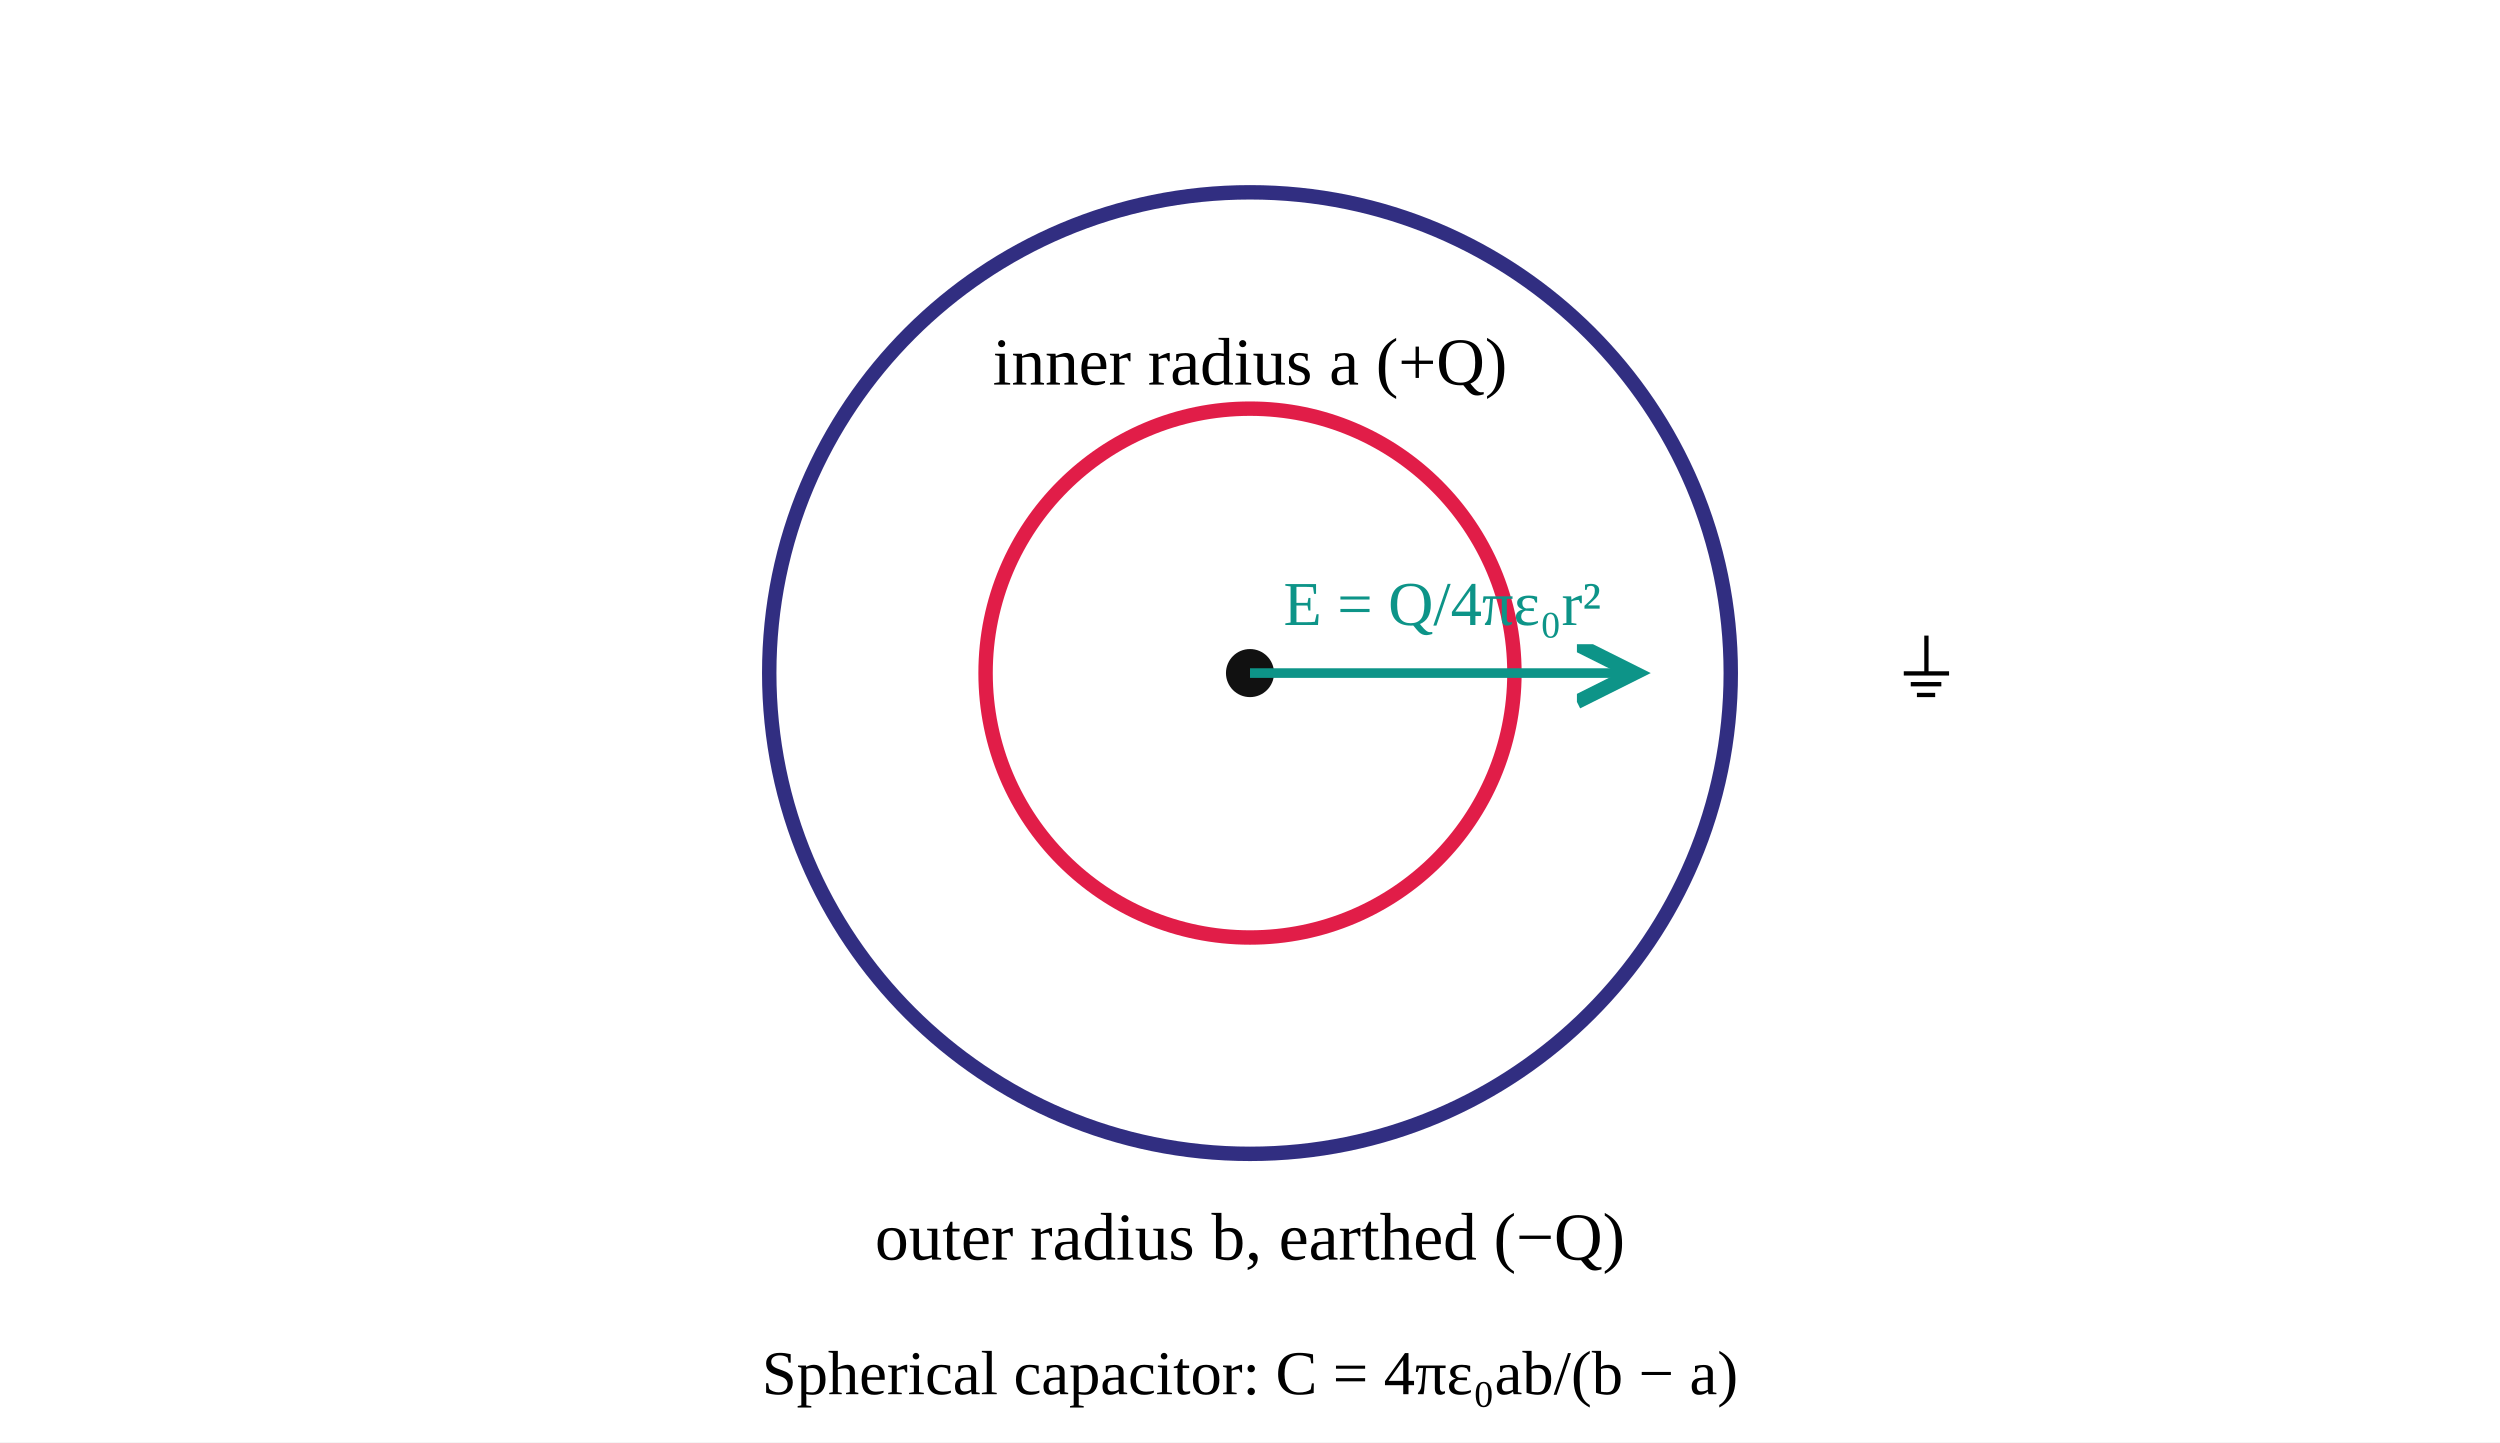
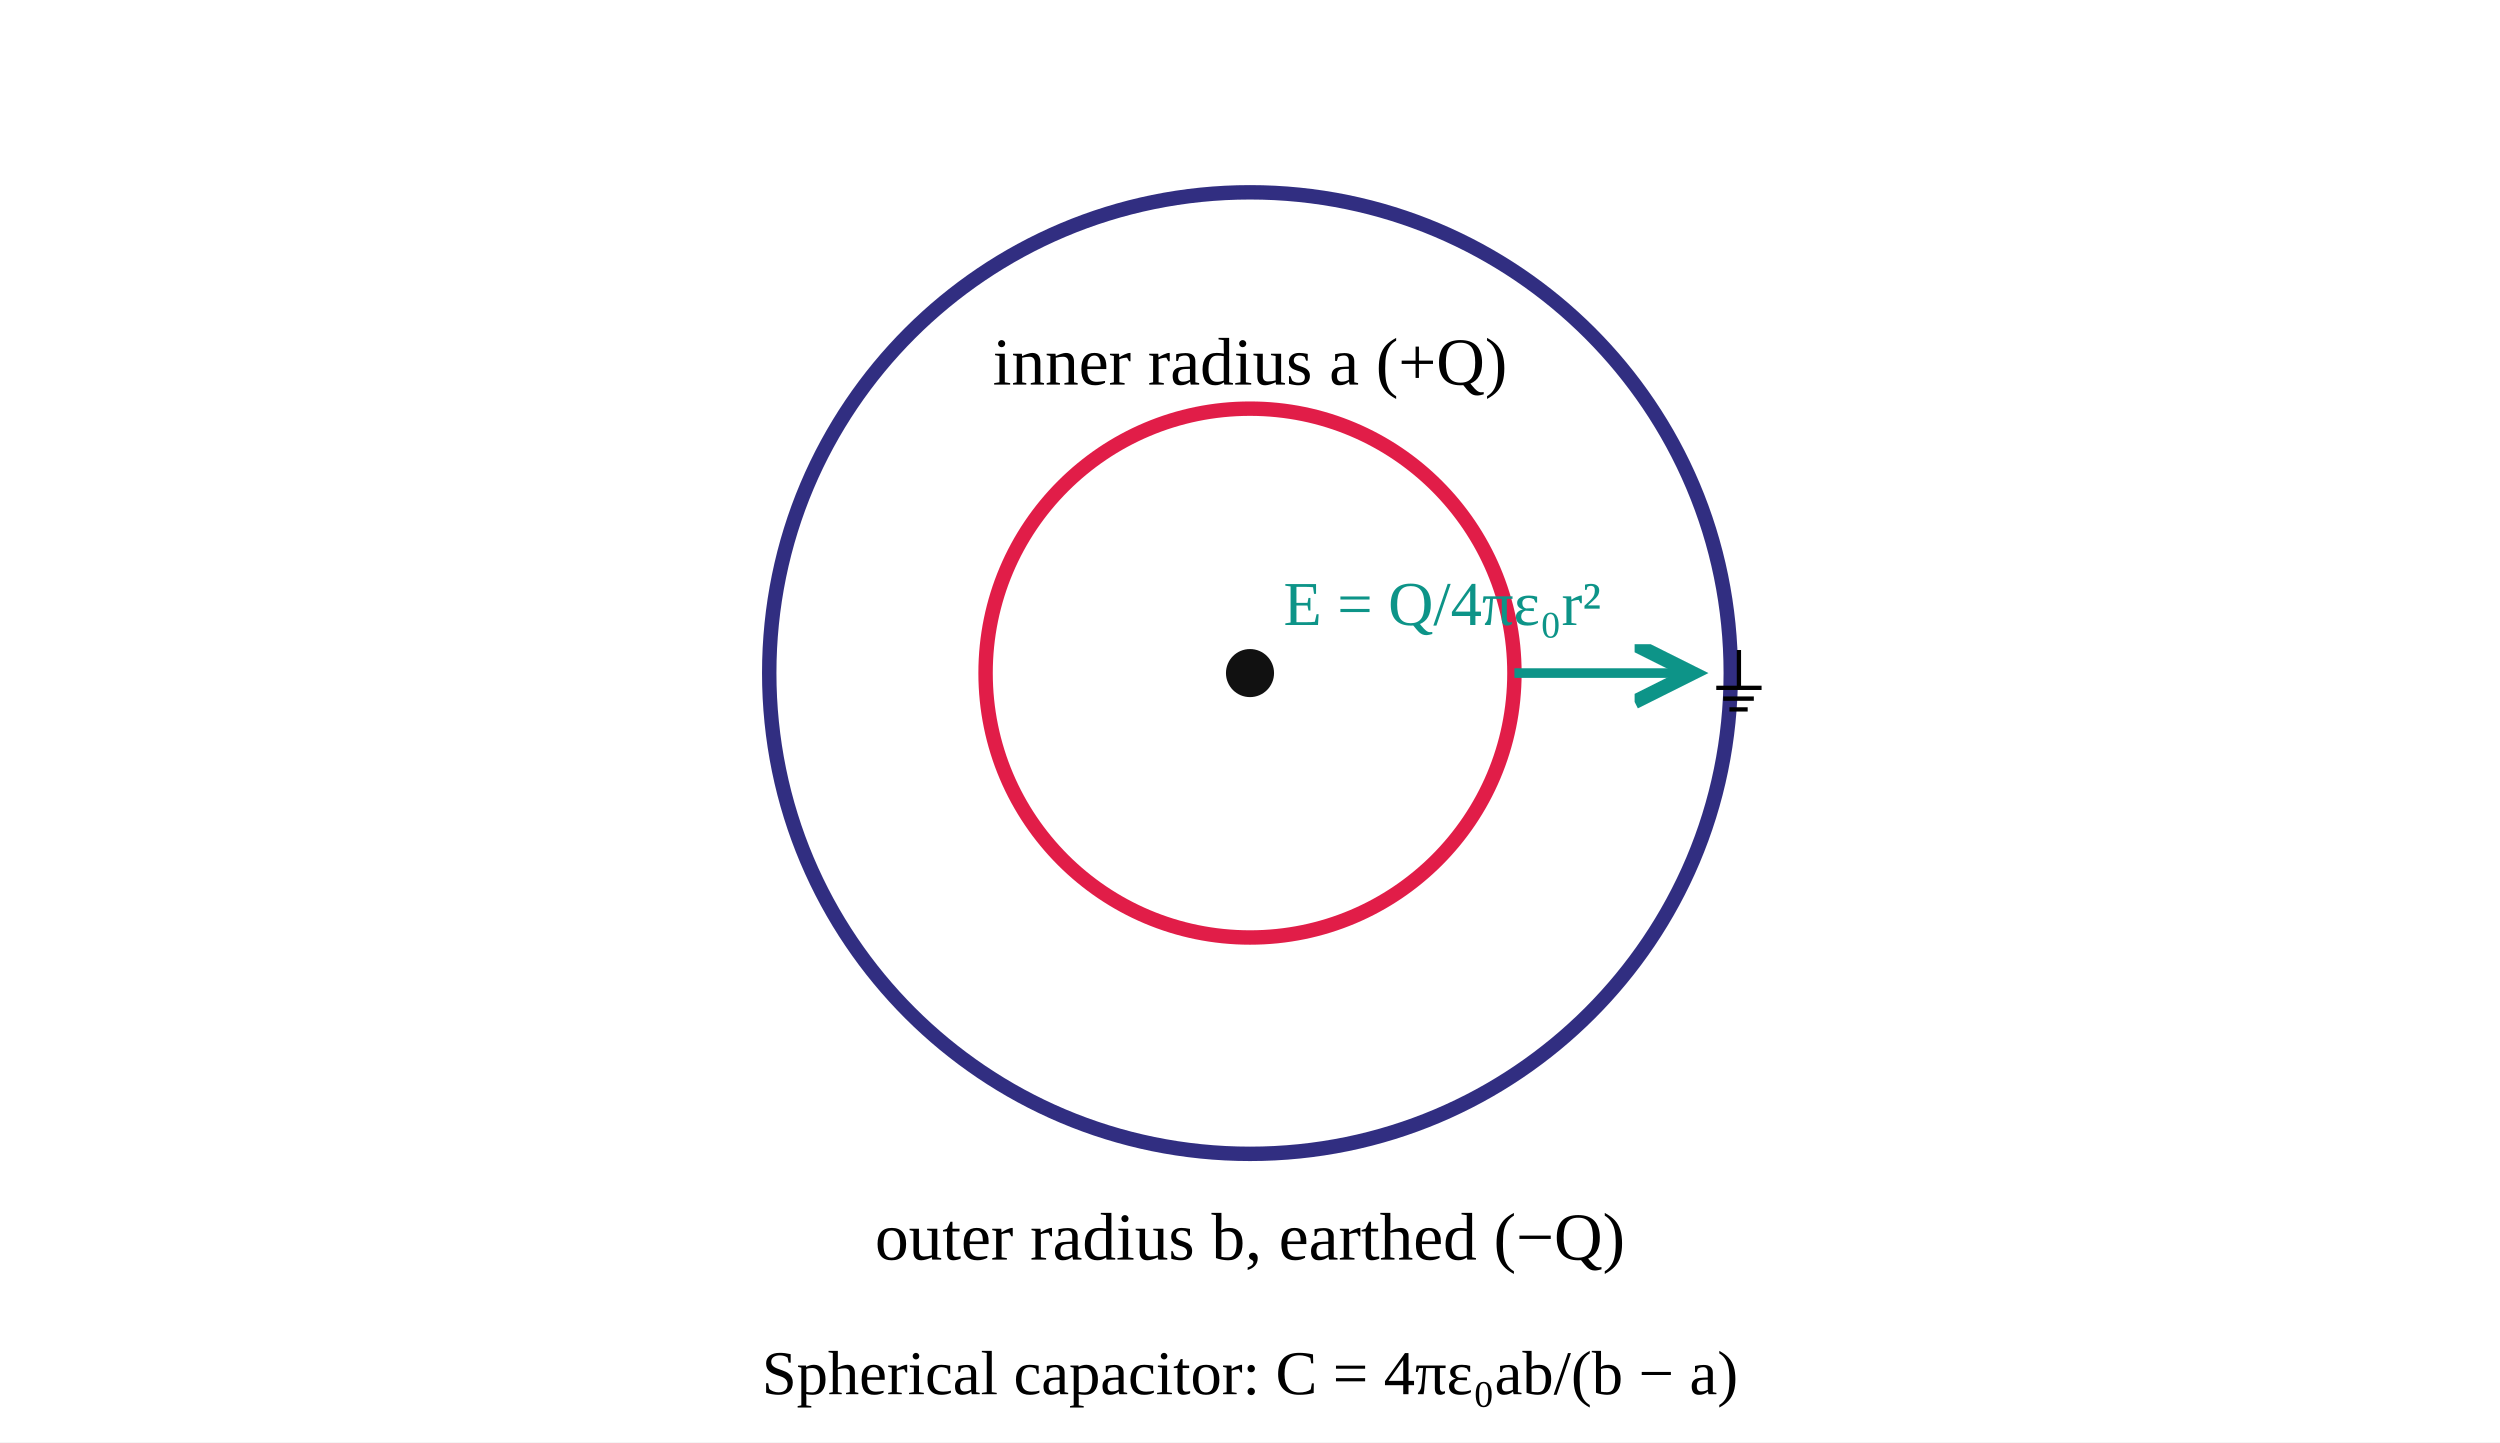
<svg xmlns="http://www.w3.org/2000/svg" width="520" height="300" viewBox="0 0 520 300">
  <rect width="520" height="300" fill="#fff" />
  <circle cx="260" cy="140" r="100" fill="none" stroke="#312e81" stroke-width="3" />
  <circle cx="260" cy="140" r="55" fill="none" stroke="#e11d48" stroke-width="3" />
  <circle cx="260" cy="140" r="5" fill="#111" />
  <text x="260" y="80" text-anchor="middle" font-size="14">inner radius a (+Q)</text>
  <text x="260" y="262" text-anchor="middle" font-size="14">outer radius b, earthed (−Q)</text>
-   <line x1="260" y1="140" x2="340" y2="140" stroke="#0d9488" stroke-width="2" marker-end="url(#c)" />
+   <line x1="315" y1="140" x2="352" y2="140" stroke="#0d9488" stroke-width="2" marker-end="url(#c)" />
  <text x="300" y="130" text-anchor="middle" font-size="13" fill="#0d9488">E = Q/4πε₀r²</text>
-   <text x="395" y="145" font-size="16">⏚</text>
+   <text x="356" y="148" font-size="16">⏚</text>
  <defs>
    <marker id="c" markerWidth="8" markerHeight="8" refX="6" refY="3" orient="auto">
      <path d="M0,0 L6,3 L0,6" fill="none" stroke="#0d9488" stroke-width="1.5" />
    </marker>
  </defs>
  <text x="260" y="290" text-anchor="middle" font-size="13">Spherical capacitor: C = 4πε₀ab/(b − a)</text>
</svg>
